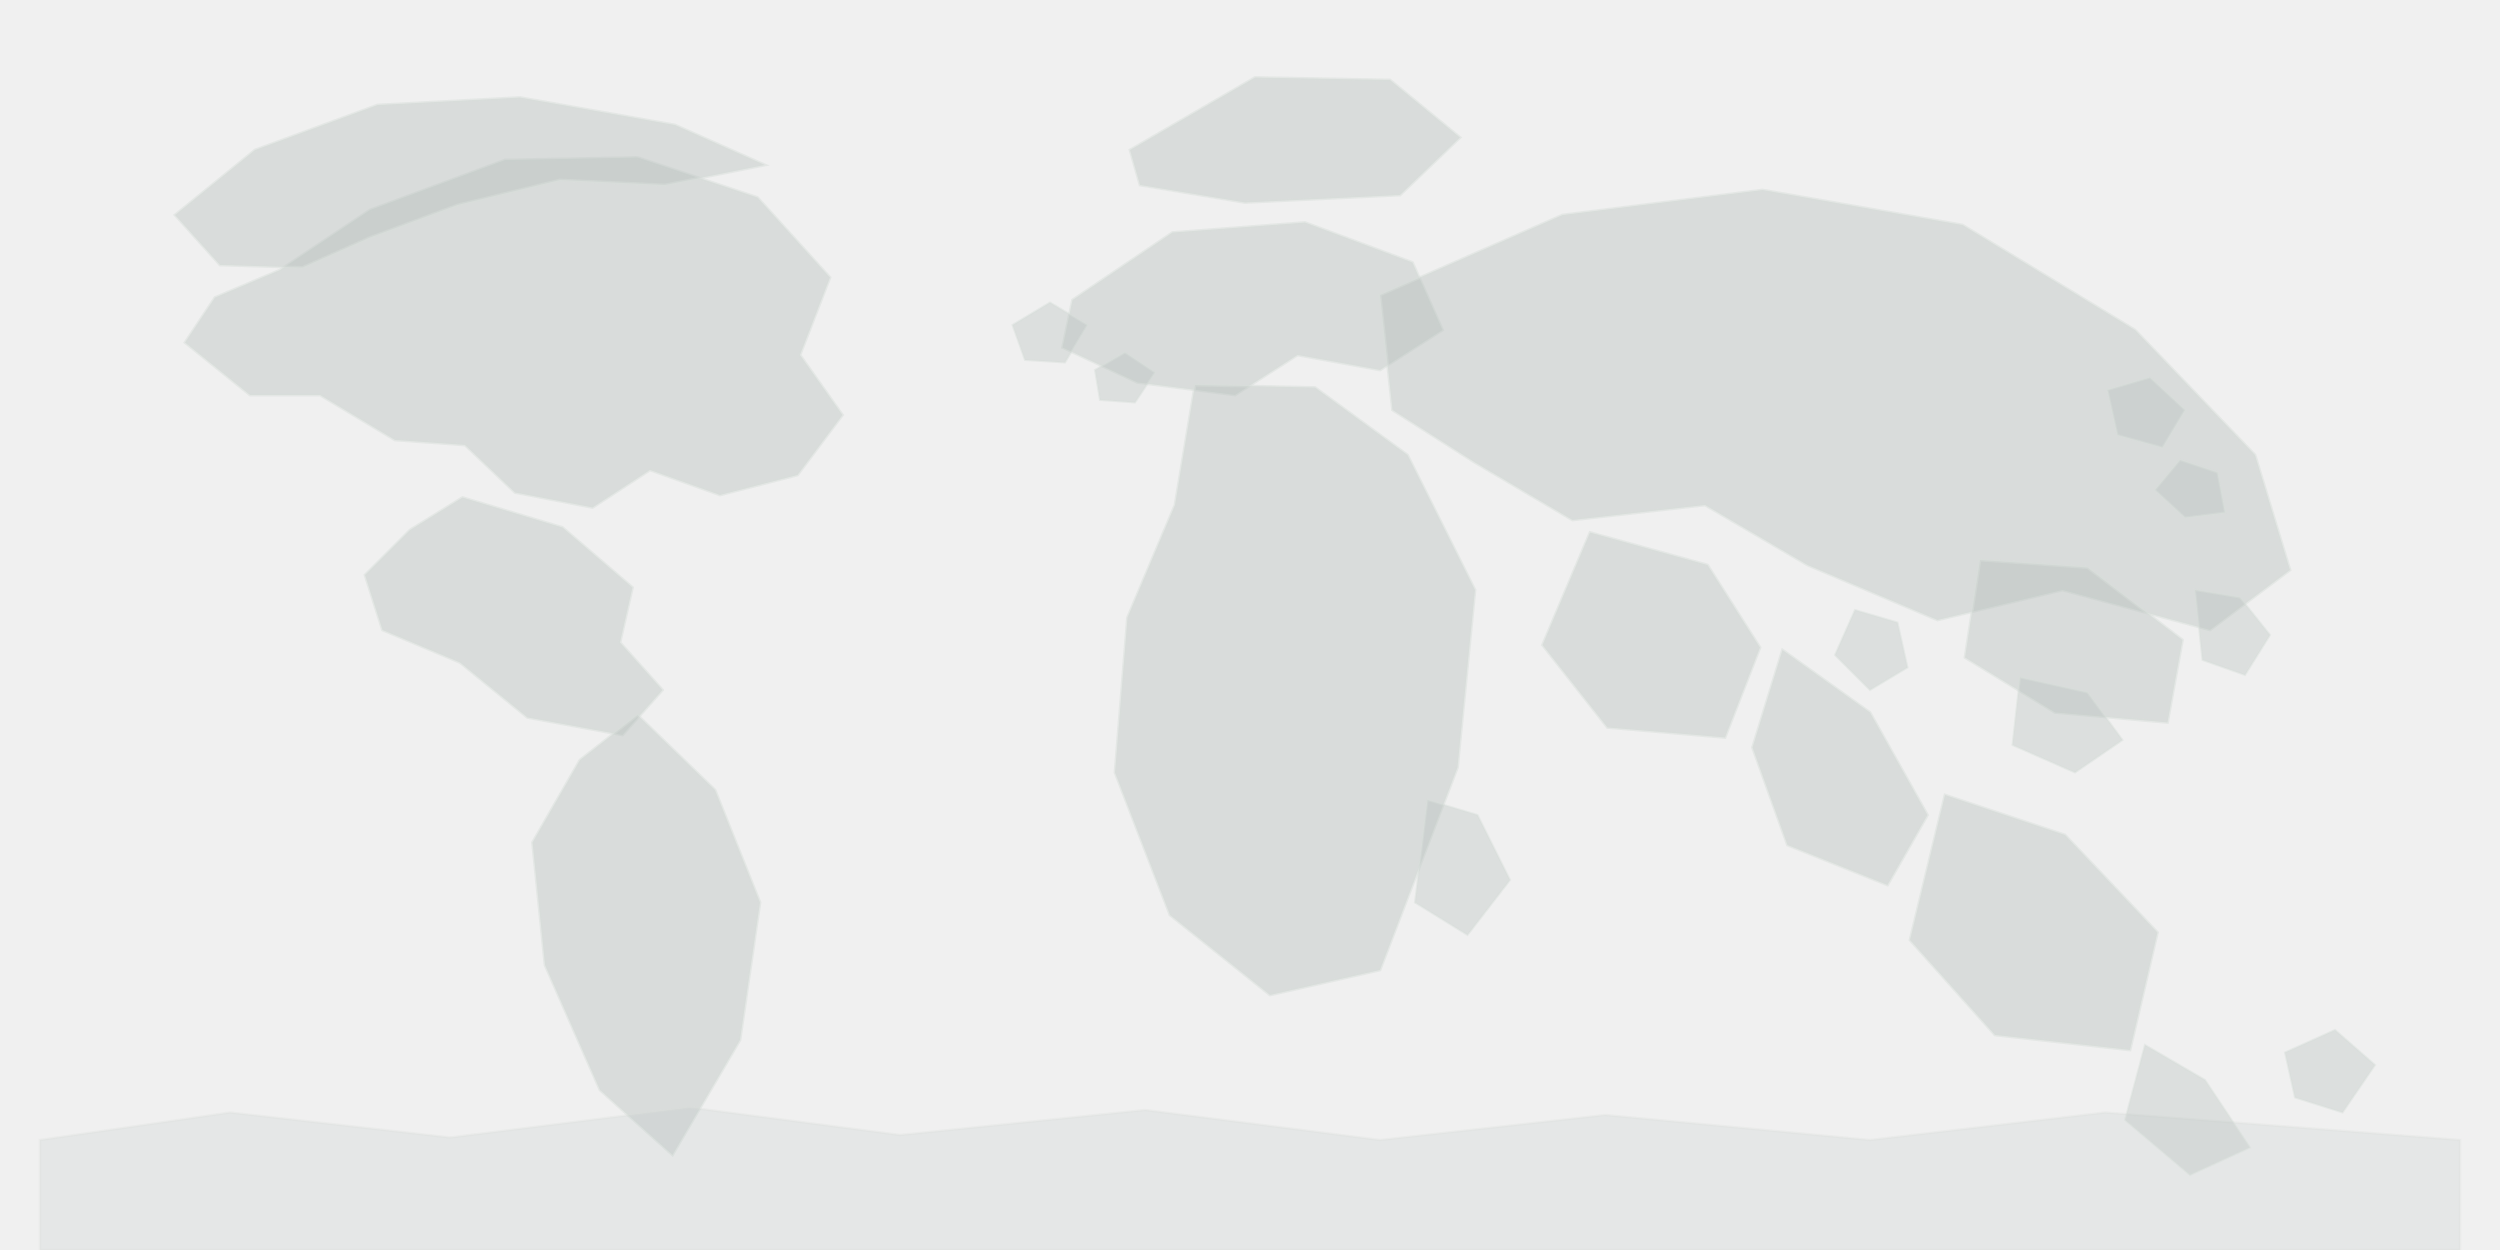
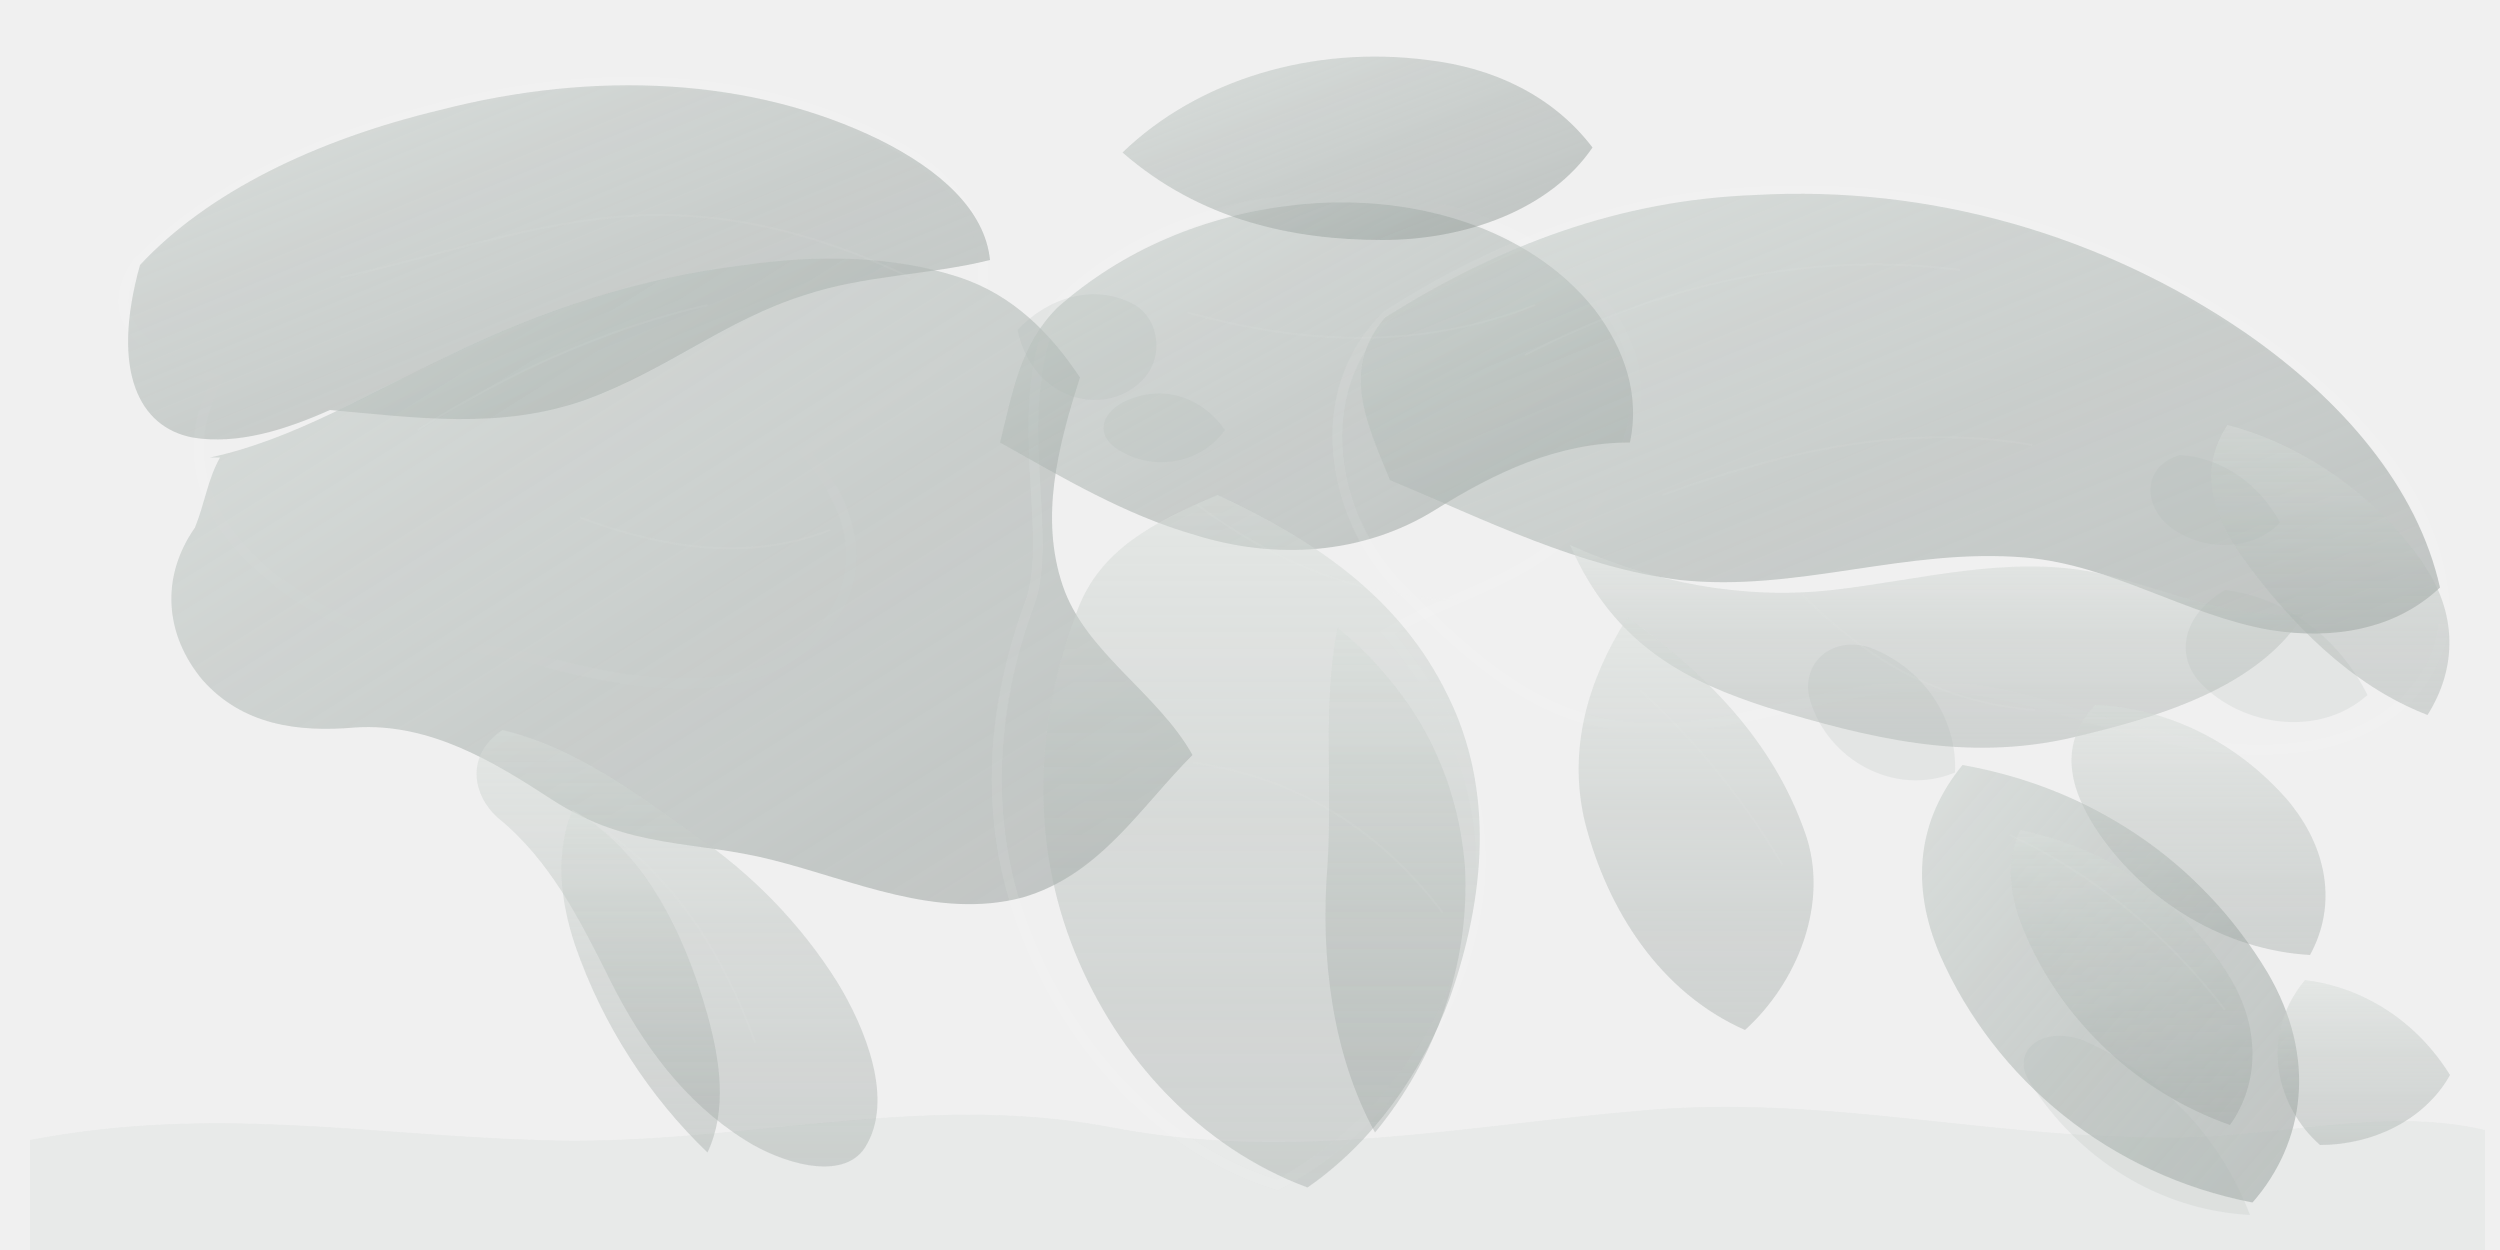
- <svg xmlns="http://www.w3.org/2000/svg" viewBox="0 0 1000 500" role="img" aria-label="Complete world map">
+ <svg xmlns="http://www.w3.org/2000/svg" viewBox="0 0 1000 500" role="img" aria-label="Detailed filled world map">
  <defs>
-     <style>.land{fill:#aeb8b5;fill-opacity:.34;stroke:#d7ddd9;stroke-opacity:.48;stroke-width:1.15;vector-effect:non-scaling-stroke}.ice{fill:#aeb8b5;fill-opacity:.16;stroke:#d7ddd9;stroke-opacity:.26;stroke-width:1;vector-effect:non-scaling-stroke}.isle{fill:#aeb8b5;fill-opacity:.3;stroke:#d7ddd9;stroke-opacity:.42;stroke-width:.85;vector-effect:non-scaling-stroke}</style>
+     <linearGradient id="land" x1="0" y1="0" x2="1" y2="1">
+       <stop stop-color="#c9d1cd" stop-opacity=".58" />
+       <stop offset="1" stop-color="#78837f" stop-opacity=".42" />
+     </linearGradient>
+     <linearGradient id="land2" x1="0" y1="0" x2="0" y2="1">
+       <stop stop-color="#d7ddd9" stop-opacity=".5" />
+       <stop offset="1" stop-color="#8c9692" stop-opacity=".34" />
+     </linearGradient>
+     <style>.land{fill:url(#land)}.land-soft{fill:url(#land2)}.island{fill:#aeb8b5;fill-opacity:.43}.border{fill:none;stroke:#eef2ee;stroke-opacity:.15;stroke-width:.8;vector-effect:non-scaling-stroke}.coast-glow{fill:none;stroke:#ffffff;stroke-opacity:.08;stroke-width:4;vector-effect:non-scaling-stroke}.ice{fill:#aeb8b5;fill-opacity:.13}</style>
  </defs>
-   <g>
-     <path class="land" d="M112 108 148 84 202 64 255 63 303 79 332 111 320 142 337 166 319 190 288 198 260 188 237 203 206 197 186 178 158 176 128 158 100 158 74 137 86 119z" />
-     <path class="land" d="M70 86 102 60 151 42 208 39 270 50 306 66 266 74 224 72 183 82 148 95 121 107 88 106z" />
-     <path class="land" d="M185 199 225 211 253 235 248 257 265 276 249 294 211 287 184 265 153 252 146 230 164 212z" />
-     <path class="land" d="M255 286 286 316 304 361 296 416 269 462 240 436 218 386 213 337 232 304z" />
-     <path class="land" d="M429 120 469 93 522 89 565 105 577 132 552 148 519 142 494 158 455 153 425 139z" />
-     <path class="land" d="M478 154 526 155 563 182 590 236 583 307 552 388 508 398 468 366 446 309 451 247 470 202z" />
-     <path class="land" d="M552 118 625 86 705 76 785 90 854 132 902 182 916 228 884 252 825 236 775 248 723 226 682 202 629 208 590 185 557 164z" />
-     <path class="land" d="M636 213 683 226 704 259 690 295 643 291 617 258z" />
-     <path class="land" d="M713 260 748 285 771 326 755 354 715 338 701 299z" />
-     <path class="land" d="M778 318 826 334 863 373 852 420 798 414 764 376z" />
-     <path class="land" d="M792 224 835 227 873 256 867 289 822 285 786 263z" />
-     <path class="land" d="M452 60 502 31 556 32 584 55 560 78 498 81 456 74z" />
-     <path class="ice" d="M16 456 92 445 180 455 276 443 360 454 458 444 552 456 642 446 748 456 842 445 984 456 984 500 16 500z" />
-     <path class="isle" d="M405 130 420 121 435 130 426 145 410 144z" />
-     <path class="isle" d="M438 148 450 141 462 149 454 161 440 160z" />
-     <path class="isle" d="M843 156 860 151 874 164 865 179 847 174z" />
-     <path class="isle" d="M872 184 887 189 890 205 874 207 862 196z" />
-     <path class="isle" d="M878 236 896 239 908 254 898 270 881 264z" />
-     <path class="isle" d="M742 244 759 249 763 267 748 276 734 262z" />
-     <path class="isle" d="M808 271 835 277 849 296 830 309 805 298z" />
-     <path class="isle" d="M571 320 591 326 604 352 587 374 566 361z" />
-     <path class="isle" d="M858 418 882 432 900 459 876 470 850 448z" />
-     <path class="isle" d="M914 421 934 412 950 426 937 445 918 439z" />
+   <rect width="1000" height="500" fill="none" />
+   <g opacity=".94">
+     <path class="coast-glow" d="M55 105C84 76 125 56 176 43c65-17 128-13 178 13 30 15 44 38 38 63-8 31-47 45-70 62 24 26 26 58-2 79-27 21-71 13-101 5-36-10-64-5-94-23-41-24-56-58-38-90-21-7-50-21-32-47Z" />
+     <path class="land" d="M56 106C83 77 126 56 176 44c62-16 125-13 176 12 24 12 42 28 44 48-24 6-50 6-74 14-32 10-55 30-88 42-34 12-68 7-102 4-18 8-37 14-55 11-21-4-33-26-21-69Z" />
+     <path class="land" d="M84 183c33-7 64-26 96-41 37-18 76-31 118-36 28-4 59-4 86 5 21 7 36 22 48 40-9 28-16 56-7 83 9 27 38 43 52 68-21 21-37 48-68 57-34 9-68-7-100-15-31-8-57-4-88-24-23-15-49-31-79-29-23 2-45-1-61-19-15-18-17-41-3-61 4-10 5-19 10-28Z" />
+     <path class="land-soft" d="M201 292c29 7 53 25 77 42 22 15 42 35 57 59 11 18 23 47 11 66-9 14-34 6-48-3-24-15-41-38-54-64-12-24-24-48-45-65-10-9-13-25 2-35Z" />
+     <path class="land-soft" d="M229 324c29 16 45 50 54 82 5 18 8 38 0 55-23-22-42-51-53-83-6-18-8-37-1-54Z" />
+     <path class="coast-glow" d="M423 122c24-24 58-39 94-42 45-5 94 7 123 40 27 31 12 71-14 95-20 18-47 24-71 38 26 31 42 67 36 108-7 48-39 91-80 113-46-14-82-54-100-99-18-44-15-91 1-134 10-28-9-78 11-119Z" />
+     <path class="land" d="M423 123c26-23 59-37 95-41 45-5 93 8 120 42 12 16 18 34 14 53-29 0-54 12-78 27-29 18-64 20-96 10-28-8-53-23-78-37 5-20 8-39 23-54Z" />
+     <path class="land-soft" d="M487 198c39 18 73 41 92 80 19 38 15 81 1 121-11 30-31 58-57 76-43-16-76-52-93-94-18-44-16-93 1-137 9-24 30-35 56-46Z" />
+     <path class="land-soft" d="M535 251c29 24 48 56 51 96 2 39-12 77-36 106-17-31-22-70-19-107 2-32-2-65 4-95Z" />
+     <path class="coast-glow" d="M555 126c44-28 91-46 143-49 70-5 138 14 196 52 49 32 83 72 84 117-2 31-29 50-59 53-48 6-90-19-136-24-50-5-89 22-137 15-36-5-63-32-87-56-26-27-36-77-4-108Z" />
+     <path class="land" d="M554 127c46-29 94-47 148-49 70-4 139 16 196 55 39 27 69 62 78 102-18 17-43 21-68 17-34-6-63-26-98-29-48-4-91 14-138 9-40-5-78-24-116-40-9-22-20-44-2-65Z" />
+     <path class="land-soft" d="M628 218c33 15 69 22 105 18 35-4 70-14 105-7 28 6 55 20 84 16-18 30-59 42-93 50-43 10-82 0-122-12-31-10-61-24-79-65Z" />
+     <path class="land-soft" d="M651 247c31 22 58 49 71 86 10 28-3 60-24 79-34-15-55-48-64-83-7-29 1-57 17-82Z" />
+     <path class="land" d="M785 306c51 9 95 38 122 83 20 34 15 68-6 92-57-11-103-49-125-99-12-28-9-54 9-76Z" />
+     <path class="land-soft" d="M808 332c35 7 65 28 84 59 12 20 12 42 0 59-37-13-68-42-83-79-5-13-7-26-1-39Z" />
+     <path class="land" d="M449 61c30-29 76-43 122-37 26 3 50 14 66 35-17 25-51 37-84 37-36 0-73-8-104-35Z" />
+     <path class="land-soft" d="M891 170c31 8 60 29 78 55 14 20 14 42 2 61-31-12-55-37-74-63-12-17-18-35-6-53Z" />
+     <path class="land-soft" d="M838 282c29 1 57 15 77 38 16 19 20 42 9 62-34-2-65-21-84-48-11-16-18-35-2-52Z" />
+     <path class="land-soft" d="M922 392c24 3 45 17 58 38-10 18-31 28-52 28-17-15-25-43-6-66Z" />
+     <path class="ice" d="M12 456c73-14 135-2 203 0 79 3 152-20 230-5 73 14 141-1 214-7 84-7 160 18 244 9 31-3 61-8 91-1v48H12Z" />
+   </g>
+   <g opacity=".45">
+     <path class="island" d="M407 132c12-13 31-19 47-10 10 6 12 22 2 31-15 14-43 7-49-21Z" />
+     <path class="island" d="M449 161c16-8 32-2 41 11-10 14-30 17-44 7-7-5-6-13 3-18Z" />
+     <path class="island" d="M872 182c17 1 32 12 40 27-11 12-33 12-46 0-9-9-8-23 6-27Z" />
+     <path class="island" d="M890 236c25 3 46 20 57 42-19 17-50 13-67-5-10-11-7-27 10-37Z" />
+     <path class="island" d="M748 259c21 8 35 28 34 50-24 10-51-5-58-29-4-14 8-26 24-21Z" />
+     <path class="island" d="M833 416c30 13 55 38 67 70-37-2-69-23-88-53-8-12 4-23 21-17Z" />
+   </g>
+   <g opacity=".45">
+     <path class="border" d="M136 111c42-9 84-25 128-25 35 0 69 10 100 25" />
+     <path class="border" d="M167 172c35-22 73-40 116-50" />
+     <path class="border" d="M232 207c32 12 67 18 100 5" />
+     <path class="border" d="M243 333c28 20 47 50 59 84" />
+     <path class="border" d="M475 125c47 13 93 15 139-3" />
+     <path class="border" d="M479 202c31 23 65 37 104 38" />
+     <path class="border" d="M477 305c42 6 75 27 100 60" />
+     <path class="border" d="M610 142c54-28 113-42 174-34" />
+     <path class="border" d="M665 198c47-17 96-29 148-20" />
+     <path class="border" d="M721 238c26 26 55 43 93 46" />
+     <path class="border" d="M656 276c22 20 41 43 57 70" />
+     <path class="border" d="M804 334c34 16 63 40 86 70" />
  </g>
</svg>
